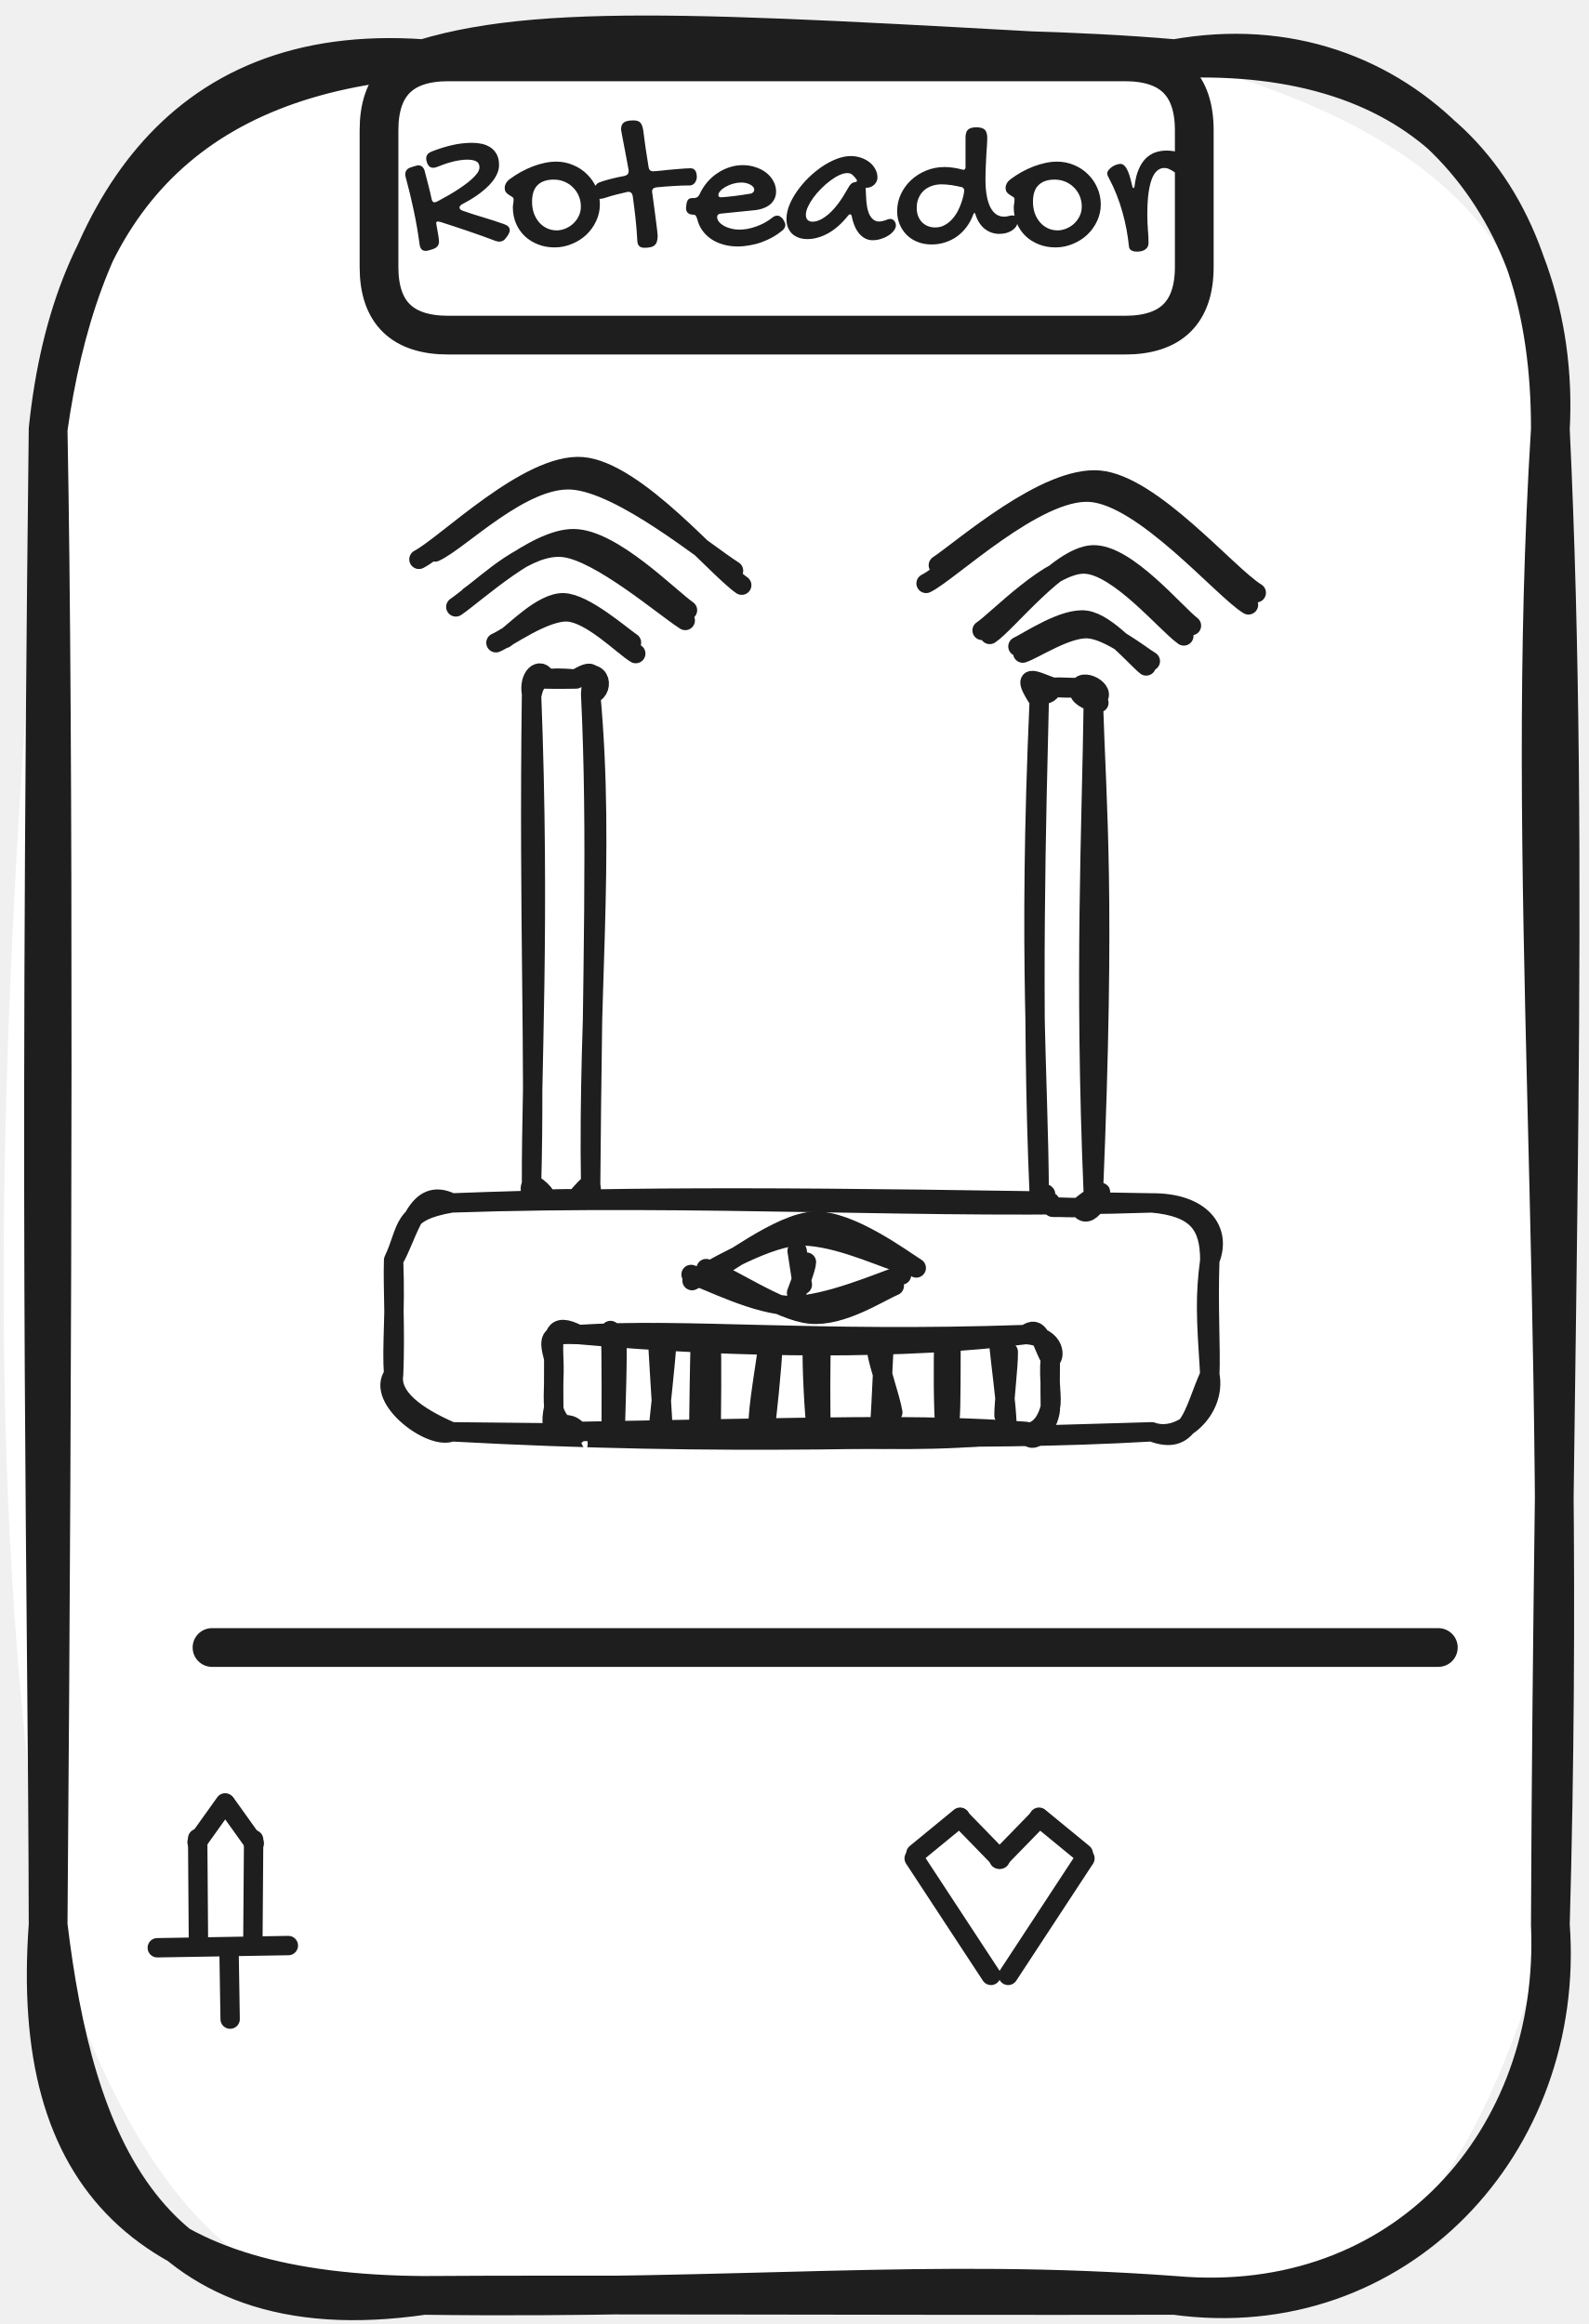
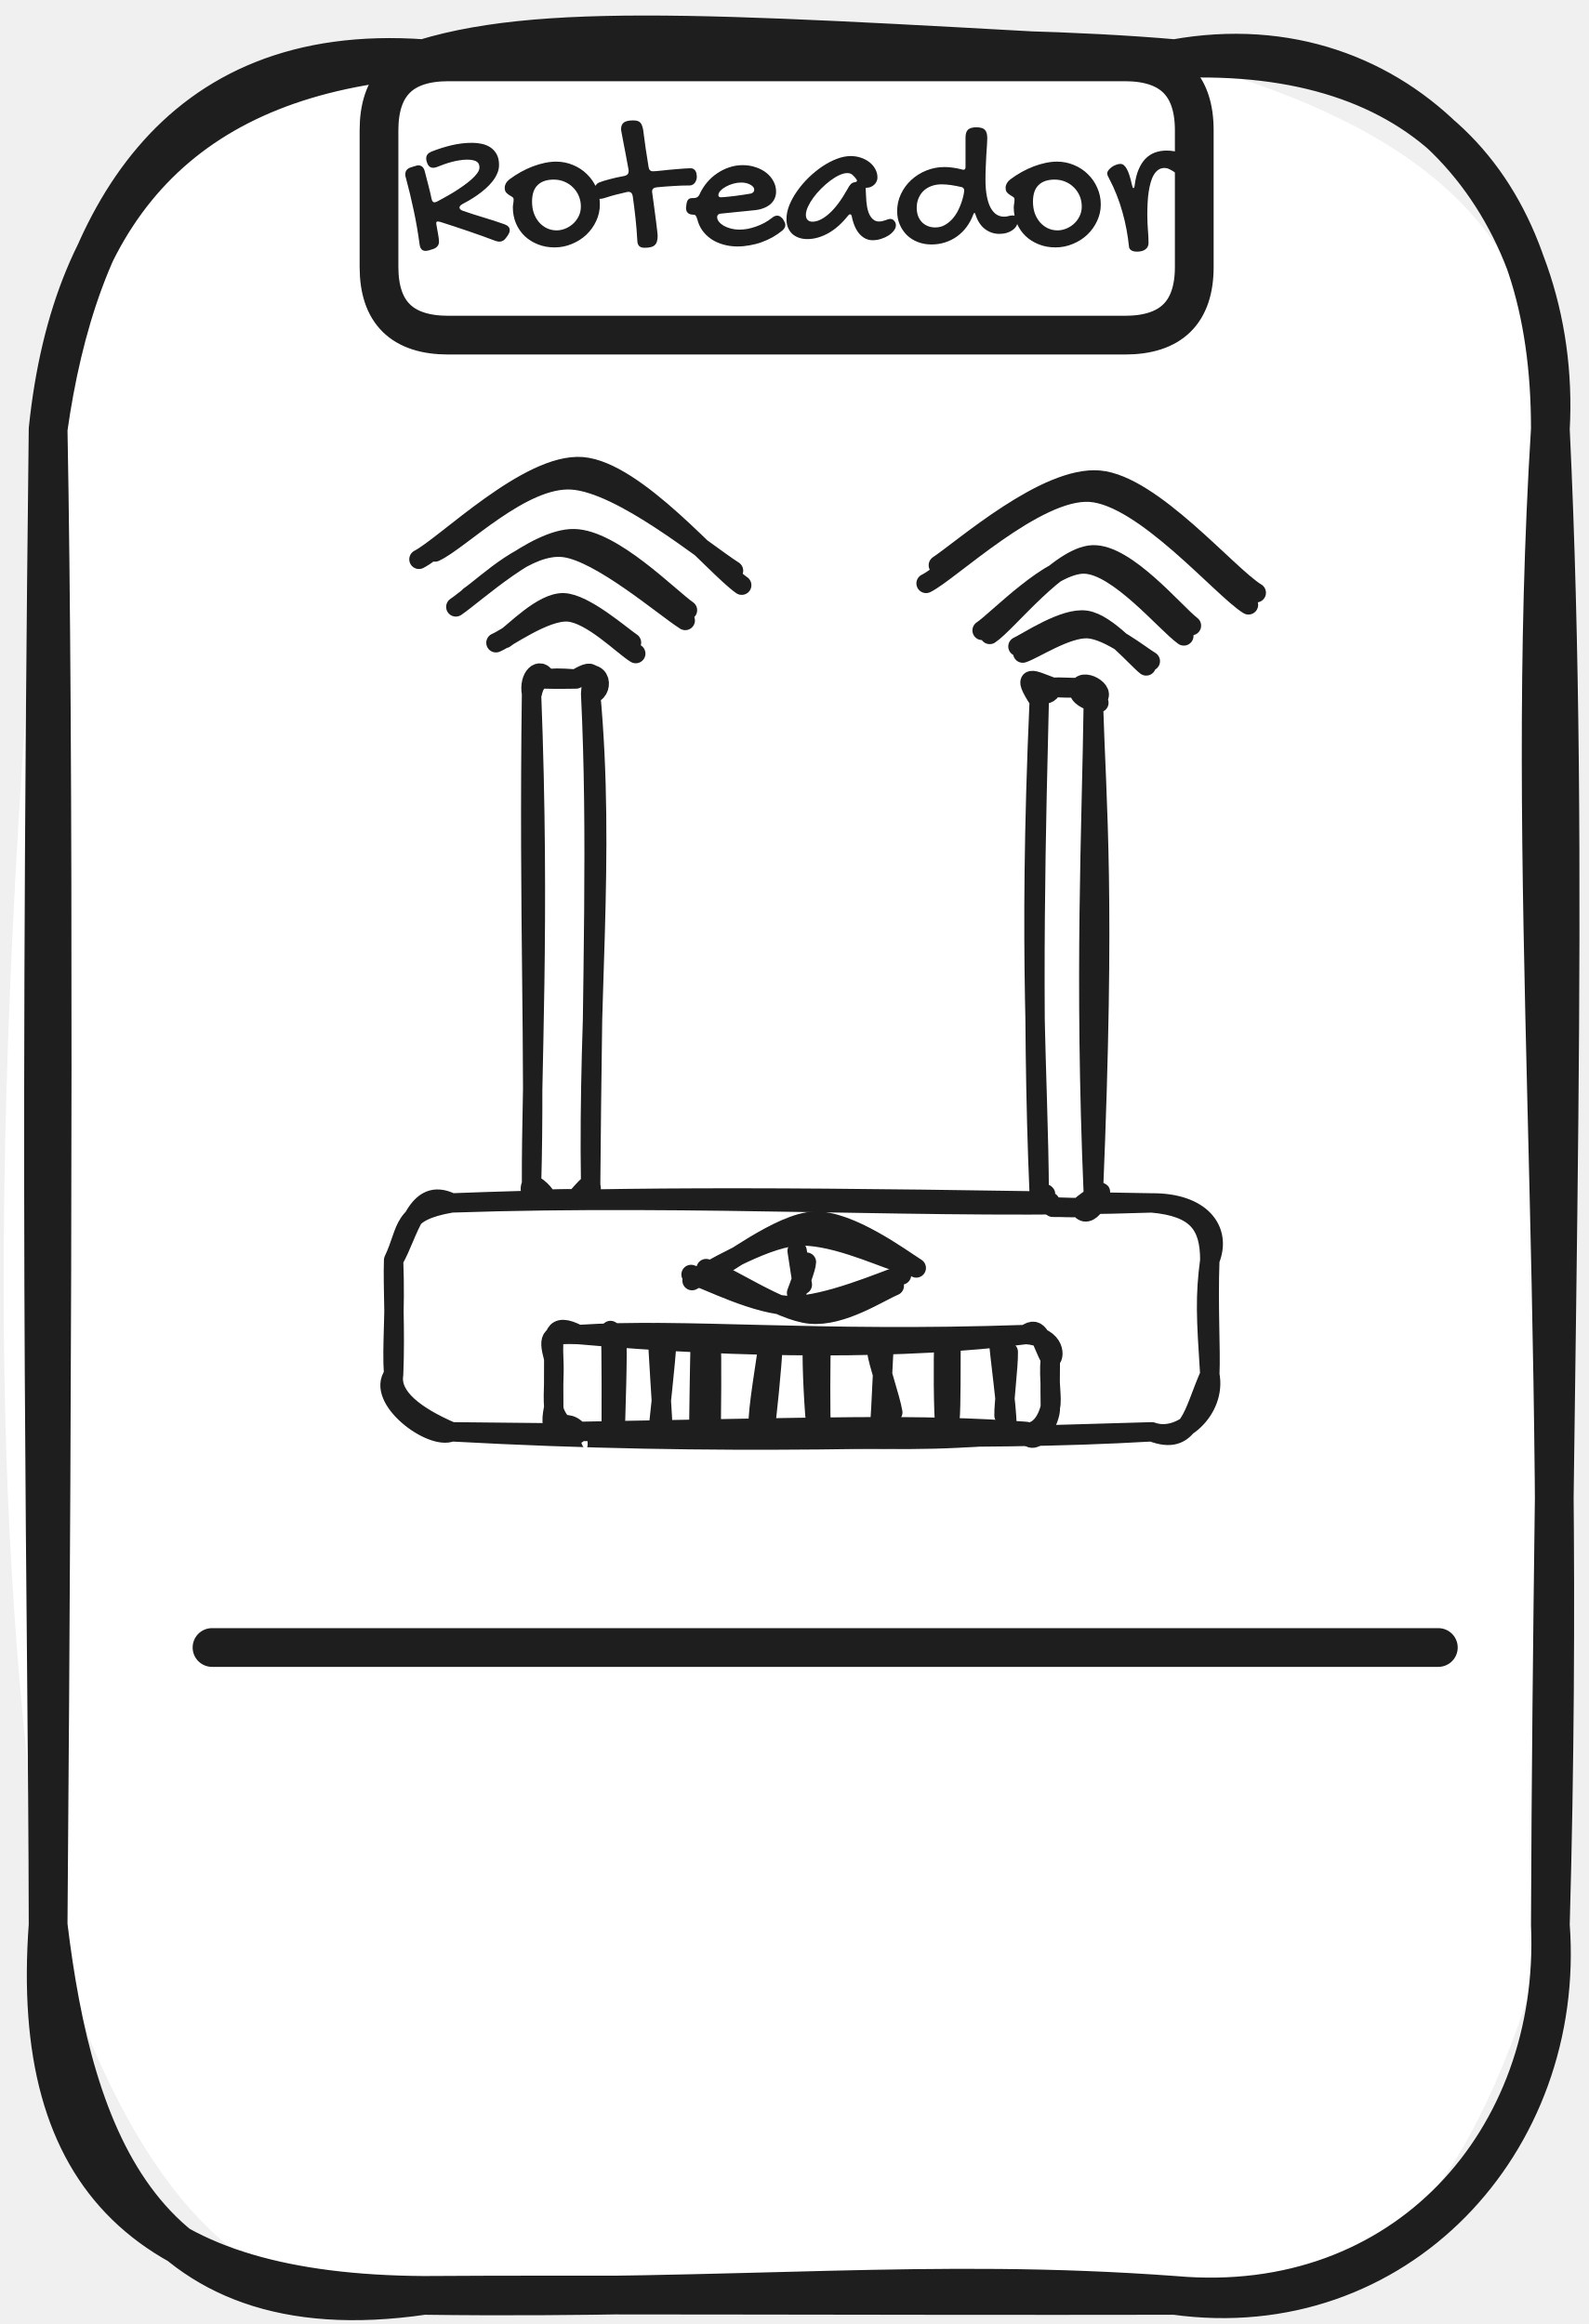
<svg xmlns="http://www.w3.org/2000/svg" width="82" height="120" viewBox="0 0 82 120" fill="none">
  <path d="M21.872 3.031C39.139 3.496 52.989 5.967 60.649 3.031C71.965 6.147 79.816 11.053 80.037 22.162C81.841 38.953 81.275 62.089 80.037 99.392C76.745 110.908 72.042 120.341 60.649 118.523C50.58 118.504 44.889 116.572 21.872 118.523C10.969 120.597 5.546 109.1 2.484 99.392C-0.146 81.579 -0.981 60.99 2.484 22.162C5.622 11.422 8.598 1.592 21.872 3.031Z" fill="white" />
  <path d="M21.872 3.031C28.524 1.014 38.477 1.819 60.649 3.031M21.872 3.031C36.183 2.473 50.811 2.179 60.649 3.031M21.872 3.031C9.97 3.922 3.712 10.314 2.484 22.162M21.872 3.031C8.886 2.094 3.981 11.517 2.484 22.162M60.649 3.031C73.539 2.473 80.056 9.632 80.037 22.162M60.649 3.031C72.33 0.929 80.68 10.712 80.037 22.162M80.037 22.162C78.597 45.222 80.978 65.829 80.037 99.392M80.037 22.162C81.112 44.739 80.152 68.595 80.037 99.392M80.037 99.392C80.517 110.463 72.522 119.574 60.649 118.523M80.037 99.392C80.882 110.653 72.061 120.104 60.649 118.523M60.649 118.523C47.941 117.585 38.659 118.74 21.872 118.523M60.649 118.523C44.792 118.551 29.848 118.466 21.872 118.523M21.872 118.523C7.696 118.428 1.514 112.679 2.484 99.392M21.872 118.523C7.36 120.644 3.808 110.35 2.484 99.392M2.484 99.392C2.733 68.443 2.791 38.47 2.484 22.162M2.484 99.392C2.455 82.043 1.966 66.312 2.484 22.162" stroke="#1E1E1E" stroke-width="2" stroke-linecap="round" />
  <path d="M10.945 85.069C21.493 85.069 63.706 85.069 74.254 85.069" stroke="#1E1E1E" stroke-width="2" stroke-linecap="round" />
-   <path d="M10.243 100.051C10.233 99.199 10.214 95.78 10.205 94.928" stroke="#1E1E1E" stroke-linecap="round" />
-   <path d="M10.174 95.12C10.414 94.779 11.383 93.434 11.623 93.093" stroke="#1E1E1E" stroke-linecap="round" />
-   <path d="M13.056 100.112C13.066 99.26 13.085 95.841 13.094 94.989" stroke="#1E1E1E" stroke-linecap="round" />
-   <path d="M13.125 95.181C12.885 94.84 11.916 93.495 11.676 93.154" stroke="#1E1E1E" stroke-linecap="round" />
-   <path d="M8.12 100.573C9.252 100.554 13.763 100.478 14.886 100.459" stroke="#1E1E1E" stroke-linecap="round" />
-   <path d="M11.823 100.658C11.833 101.255 11.871 103.66 11.881 104.257" stroke="#1E1E1E" stroke-linecap="round" />
-   <path d="M51.57 96C51.916 95.649 53.298 94.229 53.643 93.869" stroke="#1E1E1E" stroke-linecap="round" />
-   <path d="M53.639 93.831C54.023 94.143 55.54 95.394 55.923 95.706" stroke="#1E1E1E" stroke-linecap="round" />
-   <path d="M56.01 95.957C55.347 96.961 52.708 100.986 52.046 101.999" stroke="#1E1E1E" stroke-linecap="round" />
-   <path d="M51.635 96C51.289 95.649 49.907 94.229 49.562 93.869" stroke="#1E1E1E" stroke-linecap="round" />
-   <path d="M49.566 93.831C49.182 94.143 47.666 95.394 47.282 95.706" stroke="#1E1E1E" stroke-linecap="round" />
-   <path d="M47.195 95.957C47.858 96.961 50.497 100.986 51.16 101.999" stroke="#1E1E1E" stroke-linecap="round" />
  <path d="M23.146 3.194C36.987 3.194 50.837 3.194 58.074 3.194C60.454 3.194 61.654 4.369 61.654 6.727C61.654 8.583 61.654 10.449 61.654 13.782C61.654 16.131 60.454 17.305 58.074 17.305C46.863 17.305 35.662 17.305 23.146 17.305C20.756 17.305 19.566 16.131 19.566 13.782C19.566 12.295 19.566 10.808 19.566 6.727C19.566 4.369 20.756 3.194 23.146 3.194Z" fill="white" />
  <path d="M23.146 3.194C31.113 3.194 39.079 3.194 58.074 3.194M23.146 3.194C35.317 3.194 47.487 3.194 58.074 3.194M23.146 3.194C20.756 3.194 19.566 4.369 19.566 6.727M58.074 3.194C60.454 3.194 61.654 4.369 61.654 6.727M61.654 6.727C61.654 9.322 61.654 11.916 61.654 13.782M61.654 6.727C61.654 9.255 61.654 11.793 61.654 13.782M61.654 13.782C61.654 16.131 60.454 17.305 58.074 17.305M58.074 17.305C50.923 17.305 43.773 17.305 23.146 17.305M58.074 17.305C49.791 17.305 41.508 17.305 23.146 17.305M23.146 17.305C20.756 17.305 19.566 16.131 19.566 13.782M19.566 13.782C19.566 11.017 19.566 8.261 19.566 6.727M19.566 13.782C19.566 11.111 19.566 8.45 19.566 6.727" stroke="#1E1E1E" stroke-width="2" stroke-linecap="round" />
  <path d="M22.555 8.624C22.49 8.65 22.427 8.663 22.365 8.663C22.208 8.663 22.101 8.571 22.042 8.385C22.026 8.336 22.015 8.295 22.008 8.263C22.005 8.23 22.003 8.201 22.003 8.175C22.003 8.022 22.09 7.908 22.262 7.833C22.604 7.697 22.952 7.586 23.307 7.501C23.662 7.417 24.02 7.374 24.381 7.374C24.55 7.374 24.716 7.392 24.879 7.428C25.045 7.464 25.193 7.526 25.324 7.614C25.454 7.701 25.56 7.819 25.641 7.965C25.722 8.112 25.763 8.295 25.763 8.517C25.763 8.673 25.73 8.823 25.665 8.966C25.604 9.109 25.52 9.246 25.416 9.376C25.312 9.506 25.193 9.63 25.06 9.747C24.927 9.864 24.79 9.972 24.65 10.07C24.51 10.167 24.372 10.257 24.235 10.338C24.098 10.416 23.974 10.485 23.864 10.543C23.769 10.599 23.722 10.655 23.722 10.714C23.722 10.783 23.773 10.836 23.873 10.875C24.222 10.999 24.578 11.114 24.943 11.222C25.307 11.329 25.677 11.45 26.051 11.583C26.227 11.648 26.315 11.749 26.315 11.886C26.315 11.951 26.295 12.018 26.256 12.086C26.22 12.151 26.18 12.211 26.134 12.267C26.04 12.407 25.923 12.477 25.783 12.477C25.734 12.477 25.674 12.467 25.602 12.447C25.39 12.366 25.163 12.281 24.918 12.194C24.677 12.106 24.43 12.019 24.176 11.935C23.925 11.847 23.678 11.764 23.434 11.686C23.19 11.604 22.964 11.531 22.755 11.466C22.68 11.447 22.63 11.437 22.604 11.437C22.578 11.437 22.557 11.443 22.54 11.456C22.527 11.466 22.521 11.489 22.521 11.525C22.521 11.534 22.523 11.547 22.526 11.564C22.529 11.577 22.531 11.591 22.531 11.608C22.54 11.656 22.552 11.722 22.565 11.803C22.581 11.881 22.596 11.963 22.609 12.047C22.625 12.132 22.638 12.213 22.648 12.291C22.658 12.366 22.663 12.428 22.663 12.477C22.663 12.659 22.563 12.786 22.365 12.858L22.145 12.926C22.112 12.936 22.083 12.942 22.057 12.946C22.031 12.952 22.003 12.955 21.974 12.955C21.795 12.955 21.691 12.845 21.662 12.623C21.583 12.031 21.483 11.447 21.359 10.87C21.238 10.294 21.1 9.72 20.944 9.147C20.934 9.114 20.927 9.087 20.924 9.064C20.924 9.038 20.924 9.015 20.924 8.995C20.924 8.823 21.017 8.706 21.203 8.644C21.271 8.621 21.326 8.603 21.369 8.59C21.414 8.577 21.45 8.567 21.476 8.561C21.505 8.551 21.526 8.545 21.539 8.541C21.556 8.538 21.57 8.536 21.583 8.536C21.759 8.536 21.873 8.636 21.925 8.834C21.994 9.088 22.057 9.334 22.116 9.572C22.177 9.809 22.233 10.043 22.282 10.275C22.308 10.389 22.355 10.446 22.423 10.446C22.443 10.446 22.465 10.442 22.492 10.436C22.518 10.426 22.549 10.413 22.584 10.397C22.689 10.341 22.814 10.273 22.96 10.192C23.11 10.11 23.265 10.021 23.424 9.923C23.587 9.822 23.747 9.716 23.903 9.606C24.062 9.495 24.204 9.384 24.328 9.274C24.454 9.163 24.557 9.054 24.635 8.947C24.713 8.839 24.752 8.738 24.752 8.644C24.752 8.585 24.743 8.531 24.723 8.483C24.707 8.434 24.674 8.392 24.625 8.356C24.576 8.32 24.51 8.292 24.425 8.273C24.344 8.253 24.24 8.243 24.113 8.243C23.989 8.243 23.859 8.255 23.722 8.278C23.589 8.297 23.455 8.325 23.322 8.361C23.188 8.396 23.056 8.437 22.926 8.483C22.796 8.528 22.672 8.575 22.555 8.624ZM26.476 10.704C26.476 10.649 26.483 10.587 26.495 10.519C26.509 10.45 26.515 10.376 26.515 10.294C26.515 10.239 26.491 10.197 26.442 10.167C26.396 10.138 26.344 10.105 26.285 10.07C26.227 10.034 26.173 9.988 26.124 9.933C26.079 9.878 26.056 9.798 26.056 9.694C26.056 9.619 26.076 9.544 26.115 9.469C26.157 9.394 26.217 9.326 26.295 9.264C26.487 9.121 26.686 8.992 26.891 8.878C27.099 8.764 27.306 8.668 27.511 8.59C27.719 8.512 27.924 8.452 28.126 8.409C28.328 8.367 28.522 8.346 28.707 8.346C29.02 8.346 29.313 8.405 29.586 8.522C29.863 8.636 30.102 8.794 30.304 8.995C30.509 9.194 30.67 9.428 30.788 9.698C30.908 9.965 30.968 10.252 30.968 10.558C30.968 10.857 30.905 11.142 30.778 11.412C30.654 11.679 30.486 11.914 30.275 12.116C30.063 12.317 29.814 12.477 29.528 12.594C29.244 12.714 28.945 12.775 28.629 12.775C28.32 12.775 28.034 12.723 27.77 12.618C27.506 12.514 27.278 12.371 27.086 12.189C26.894 12.003 26.744 11.785 26.637 11.534C26.53 11.28 26.476 11.004 26.476 10.704ZM28.737 11.896C28.873 11.896 29.015 11.868 29.162 11.813C29.308 11.757 29.441 11.678 29.562 11.573C29.686 11.466 29.787 11.336 29.865 11.183C29.946 11.03 29.987 10.857 29.987 10.665C29.987 10.47 29.951 10.288 29.879 10.118C29.808 9.949 29.708 9.803 29.581 9.679C29.458 9.552 29.31 9.453 29.137 9.381C28.968 9.309 28.784 9.274 28.585 9.274C28.224 9.274 27.947 9.368 27.755 9.557C27.563 9.742 27.467 10.029 27.467 10.416C27.467 10.628 27.498 10.825 27.56 11.007C27.625 11.186 27.715 11.342 27.828 11.476C27.942 11.606 28.076 11.709 28.229 11.783C28.385 11.858 28.554 11.896 28.737 11.896ZM32.062 6.686C32.062 6.513 32.111 6.393 32.208 6.324C32.306 6.253 32.467 6.217 32.692 6.217C32.773 6.217 32.842 6.225 32.897 6.241C32.955 6.254 33.004 6.281 33.043 6.32C33.086 6.359 33.118 6.411 33.141 6.476C33.167 6.538 33.188 6.617 33.205 6.715C33.243 7.018 33.286 7.33 33.331 7.653C33.38 7.975 33.431 8.299 33.483 8.624C33.502 8.771 33.579 8.844 33.712 8.844C33.748 8.844 33.807 8.841 33.888 8.834C33.973 8.824 34.072 8.815 34.186 8.805C34.3 8.792 34.422 8.779 34.552 8.766C34.686 8.753 34.817 8.741 34.948 8.732C35.081 8.719 35.206 8.709 35.324 8.702C35.444 8.693 35.55 8.688 35.641 8.688C35.713 8.688 35.77 8.702 35.812 8.732C35.854 8.758 35.887 8.794 35.91 8.839C35.936 8.881 35.952 8.93 35.958 8.986C35.968 9.038 35.973 9.091 35.973 9.147C35.973 9.196 35.963 9.246 35.944 9.298C35.927 9.35 35.903 9.397 35.87 9.44C35.841 9.479 35.804 9.511 35.758 9.537C35.713 9.563 35.66 9.576 35.602 9.576C35.319 9.576 35.032 9.586 34.743 9.606C34.456 9.622 34.17 9.645 33.883 9.674C33.737 9.694 33.663 9.767 33.663 9.894C33.663 9.904 33.665 9.917 33.668 9.933C33.672 9.946 33.673 9.957 33.673 9.967C33.712 10.25 33.748 10.515 33.781 10.763C33.816 11.01 33.846 11.232 33.868 11.427C33.895 11.619 33.914 11.78 33.927 11.91C33.943 12.037 33.952 12.122 33.952 12.164C33.952 12.281 33.94 12.379 33.917 12.457C33.895 12.539 33.857 12.604 33.805 12.653C33.753 12.705 33.683 12.741 33.595 12.76C33.511 12.783 33.403 12.794 33.273 12.794C33.149 12.794 33.058 12.765 32.999 12.706C32.941 12.648 32.908 12.558 32.902 12.438C32.882 12.054 32.851 11.668 32.809 11.28C32.767 10.89 32.718 10.501 32.663 10.114C32.633 9.974 32.56 9.904 32.443 9.904C32.433 9.904 32.422 9.905 32.409 9.908C32.395 9.912 32.384 9.913 32.374 9.913C32.173 9.959 31.982 10.005 31.803 10.05C31.624 10.096 31.456 10.144 31.3 10.197C31.212 10.226 31.134 10.247 31.066 10.26C30.997 10.27 30.936 10.275 30.88 10.275C30.805 10.275 30.75 10.242 30.714 10.177C30.678 10.109 30.66 10.024 30.66 9.923C30.66 9.887 30.664 9.847 30.67 9.801C30.677 9.752 30.69 9.705 30.709 9.659C30.726 9.611 30.752 9.567 30.788 9.528C30.82 9.485 30.866 9.451 30.924 9.425C31.061 9.37 31.243 9.313 31.471 9.254C31.699 9.192 31.956 9.135 32.243 9.083C32.308 9.067 32.358 9.041 32.394 9.005C32.433 8.966 32.453 8.909 32.453 8.834C32.453 8.818 32.453 8.802 32.453 8.785C32.453 8.766 32.449 8.746 32.443 8.727C32.391 8.427 32.34 8.156 32.291 7.911C32.246 7.664 32.205 7.452 32.169 7.277C32.137 7.101 32.111 6.962 32.091 6.862C32.072 6.761 32.062 6.702 32.062 6.686ZM39.845 11.256C39.94 11.175 40.032 11.134 40.123 11.134C40.175 11.134 40.223 11.147 40.265 11.173C40.307 11.199 40.355 11.24 40.407 11.295C40.455 11.37 40.49 11.432 40.509 11.481C40.532 11.526 40.543 11.572 40.543 11.617C40.543 11.715 40.495 11.808 40.397 11.896C40.241 12.026 40.071 12.143 39.889 12.247C39.707 12.348 39.516 12.434 39.318 12.506C39.119 12.578 38.914 12.631 38.703 12.667C38.491 12.706 38.281 12.726 38.073 12.726C37.809 12.726 37.562 12.692 37.33 12.623C37.099 12.558 36.893 12.464 36.71 12.34C36.531 12.216 36.38 12.068 36.256 11.896C36.133 11.72 36.045 11.523 35.993 11.305C35.963 11.214 35.936 11.155 35.91 11.129C35.887 11.1 35.848 11.085 35.792 11.085C35.672 11.085 35.579 11.056 35.514 10.997C35.449 10.939 35.416 10.854 35.416 10.743C35.416 10.698 35.42 10.668 35.426 10.655L35.436 10.558C35.452 10.441 35.483 10.356 35.529 10.304C35.578 10.252 35.652 10.226 35.753 10.226H35.827C35.963 10.226 36.059 10.162 36.115 10.035C36.215 9.811 36.344 9.606 36.5 9.42C36.657 9.235 36.832 9.077 37.028 8.947C37.223 8.813 37.431 8.711 37.653 8.639C37.877 8.564 38.105 8.527 38.336 8.527C38.577 8.527 38.802 8.562 39.01 8.634C39.222 8.702 39.406 8.798 39.562 8.922C39.718 9.046 39.84 9.191 39.928 9.357C40.019 9.523 40.065 9.702 40.065 9.894C40.065 10.027 40.039 10.149 39.987 10.26C39.935 10.371 39.86 10.468 39.762 10.553C39.664 10.634 39.546 10.701 39.406 10.753C39.269 10.805 39.113 10.839 38.937 10.856L37.243 11.027C37.177 11.027 37.124 11.043 37.081 11.075C37.042 11.108 37.023 11.152 37.023 11.207C37.023 11.292 37.054 11.373 37.116 11.451C37.181 11.53 37.265 11.6 37.37 11.661C37.477 11.72 37.599 11.767 37.736 11.803C37.876 11.839 38.019 11.857 38.165 11.857C38.305 11.857 38.449 11.844 38.595 11.818C38.745 11.788 38.891 11.748 39.035 11.696C39.181 11.643 39.323 11.582 39.459 11.51C39.596 11.435 39.725 11.351 39.845 11.256ZM38.756 9.996C38.805 9.987 38.847 9.964 38.883 9.928C38.919 9.889 38.937 9.842 38.937 9.786C38.937 9.738 38.919 9.692 38.883 9.65C38.847 9.607 38.798 9.57 38.737 9.537C38.675 9.502 38.603 9.474 38.522 9.454C38.441 9.435 38.354 9.425 38.263 9.425C38.13 9.425 37.993 9.445 37.853 9.484C37.713 9.523 37.586 9.575 37.472 9.64C37.358 9.702 37.265 9.772 37.194 9.85C37.122 9.925 37.086 10 37.086 10.075C37.086 10.149 37.132 10.187 37.223 10.187C37.278 10.187 37.368 10.18 37.492 10.167C37.615 10.154 37.752 10.14 37.902 10.123C38.051 10.104 38.203 10.083 38.356 10.06C38.509 10.037 38.642 10.016 38.756 9.996ZM43.922 8.058C44.101 8.058 44.274 8.086 44.44 8.141C44.606 8.196 44.752 8.273 44.879 8.37C45.006 8.468 45.107 8.585 45.182 8.722C45.26 8.859 45.299 9.01 45.299 9.176C45.299 9.244 45.283 9.311 45.25 9.376C45.221 9.438 45.18 9.493 45.128 9.542C45.076 9.588 45.016 9.625 44.948 9.655C44.883 9.681 44.814 9.694 44.743 9.694C44.736 9.694 44.73 9.695 44.723 9.698C44.72 9.698 44.715 9.698 44.708 9.698C44.702 9.702 44.695 9.703 44.689 9.703L44.708 10.094C44.721 10.559 44.786 10.9 44.904 11.114C45.024 11.329 45.18 11.437 45.372 11.437C45.441 11.437 45.501 11.43 45.553 11.417C45.608 11.404 45.659 11.39 45.705 11.373C45.753 11.354 45.799 11.338 45.841 11.325C45.883 11.311 45.926 11.305 45.968 11.305C46.043 11.305 46.108 11.338 46.163 11.403C46.222 11.468 46.251 11.546 46.251 11.637C46.251 11.728 46.215 11.819 46.144 11.91C46.076 12.002 45.984 12.085 45.87 12.159C45.757 12.231 45.628 12.29 45.485 12.335C45.342 12.381 45.197 12.404 45.05 12.404C44.796 12.404 44.573 12.299 44.381 12.091C44.189 11.88 44.052 11.57 43.971 11.163C43.952 11.098 43.925 11.066 43.893 11.066C43.854 11.066 43.82 11.085 43.79 11.124C43.468 11.531 43.125 11.837 42.76 12.042C42.395 12.244 42.036 12.345 41.681 12.345C41.515 12.345 41.365 12.321 41.232 12.272C41.098 12.223 40.984 12.155 40.89 12.067C40.799 11.976 40.727 11.867 40.675 11.739C40.626 11.609 40.602 11.464 40.602 11.305C40.602 11.08 40.651 10.844 40.748 10.597C40.849 10.35 40.984 10.105 41.154 9.864C41.323 9.624 41.518 9.394 41.74 9.176C41.964 8.958 42.199 8.766 42.443 8.6C42.69 8.434 42.941 8.302 43.195 8.204C43.449 8.107 43.691 8.058 43.922 8.058ZM43.761 9.747C43.82 9.637 43.873 9.557 43.922 9.508C43.971 9.456 44.041 9.422 44.132 9.406C44.204 9.396 44.24 9.373 44.24 9.337C44.24 9.311 44.23 9.283 44.21 9.254C44.148 9.17 44.083 9.096 44.015 9.034C43.947 8.969 43.855 8.937 43.742 8.937C43.618 8.937 43.48 8.973 43.327 9.044C43.173 9.116 43.017 9.212 42.858 9.332C42.702 9.449 42.547 9.585 42.394 9.738C42.244 9.887 42.111 10.042 41.993 10.201C41.876 10.361 41.782 10.519 41.71 10.675C41.639 10.831 41.603 10.971 41.603 11.095C41.603 11.206 41.632 11.292 41.691 11.354C41.753 11.416 41.836 11.447 41.94 11.447C42.207 11.447 42.498 11.305 42.814 11.022C43.13 10.739 43.445 10.314 43.761 9.747ZM49.679 8.756C49.692 8.763 49.712 8.766 49.738 8.766C49.809 8.766 49.845 8.719 49.845 8.624V7.106C49.845 6.914 49.887 6.777 49.972 6.696C50.06 6.614 50.205 6.573 50.407 6.573C50.612 6.573 50.757 6.616 50.841 6.7C50.926 6.785 50.968 6.93 50.968 7.135C50.968 7.213 50.963 7.329 50.953 7.482C50.944 7.631 50.932 7.802 50.919 7.994C50.91 8.186 50.9 8.393 50.89 8.614C50.88 8.833 50.875 9.049 50.875 9.264C50.875 9.596 50.898 9.882 50.944 10.123C50.989 10.364 51.054 10.564 51.139 10.724C51.224 10.88 51.325 10.997 51.442 11.075C51.559 11.15 51.691 11.188 51.837 11.188C51.919 11.188 51.992 11.178 52.057 11.158C52.125 11.136 52.205 11.124 52.296 11.124C52.361 11.124 52.415 11.158 52.457 11.227C52.503 11.292 52.526 11.372 52.526 11.466C52.526 11.551 52.5 11.63 52.448 11.705C52.399 11.78 52.33 11.845 52.243 11.901C52.158 11.956 52.059 12 51.945 12.033C51.831 12.062 51.712 12.076 51.588 12.076C51.321 12.076 51.077 11.995 50.856 11.832C50.635 11.666 50.468 11.414 50.358 11.075C50.348 11.023 50.332 10.997 50.309 10.997C50.283 10.997 50.262 11.023 50.245 11.075C50.158 11.313 50.042 11.528 49.899 11.72C49.759 11.909 49.594 12.072 49.406 12.208C49.22 12.342 49.015 12.444 48.79 12.516C48.569 12.588 48.335 12.623 48.087 12.623C47.827 12.623 47.588 12.579 47.37 12.492C47.155 12.407 46.969 12.288 46.813 12.135C46.657 11.979 46.535 11.796 46.447 11.588C46.359 11.377 46.315 11.149 46.315 10.905C46.315 10.592 46.38 10.297 46.51 10.021C46.64 9.744 46.816 9.503 47.038 9.298C47.262 9.09 47.523 8.925 47.819 8.805C48.115 8.684 48.431 8.624 48.766 8.624C48.903 8.624 49.048 8.636 49.201 8.658C49.354 8.678 49.513 8.711 49.679 8.756ZM48.278 11.744C48.463 11.744 48.628 11.704 48.771 11.622C48.917 11.541 49.046 11.438 49.157 11.315C49.27 11.188 49.367 11.049 49.445 10.9C49.523 10.747 49.586 10.599 49.635 10.455C49.684 10.312 49.72 10.184 49.743 10.07C49.765 9.956 49.777 9.874 49.777 9.825C49.777 9.79 49.767 9.759 49.747 9.733C49.728 9.703 49.699 9.681 49.66 9.664C49.572 9.642 49.48 9.622 49.386 9.606C49.292 9.586 49.199 9.57 49.108 9.557C49.017 9.544 48.929 9.534 48.844 9.528C48.763 9.521 48.688 9.518 48.62 9.518C48.424 9.518 48.247 9.547 48.087 9.606C47.928 9.664 47.791 9.747 47.677 9.855C47.566 9.962 47.48 10.091 47.418 10.241C47.356 10.387 47.326 10.548 47.326 10.724C47.326 10.88 47.348 11.022 47.394 11.149C47.443 11.272 47.508 11.378 47.589 11.466C47.674 11.554 47.775 11.622 47.892 11.671C48.009 11.72 48.138 11.744 48.278 11.744ZM52.335 10.704C52.335 10.649 52.342 10.587 52.355 10.519C52.368 10.45 52.374 10.376 52.374 10.294C52.374 10.239 52.35 10.197 52.301 10.167C52.256 10.138 52.203 10.105 52.145 10.07C52.086 10.034 52.033 9.988 51.984 9.933C51.938 9.878 51.915 9.798 51.915 9.694C51.915 9.619 51.935 9.544 51.974 9.469C52.016 9.394 52.077 9.326 52.155 9.264C52.347 9.121 52.545 8.992 52.75 8.878C52.959 8.764 53.165 8.668 53.37 8.59C53.579 8.512 53.784 8.452 53.986 8.409C54.188 8.367 54.381 8.346 54.567 8.346C54.879 8.346 55.172 8.405 55.446 8.522C55.722 8.636 55.962 8.794 56.163 8.995C56.368 9.194 56.53 9.428 56.647 9.698C56.767 9.965 56.828 10.252 56.828 10.558C56.828 10.857 56.764 11.142 56.637 11.412C56.513 11.679 56.346 11.914 56.134 12.116C55.923 12.317 55.673 12.477 55.387 12.594C55.104 12.714 54.804 12.775 54.489 12.775C54.179 12.775 53.893 12.723 53.629 12.618C53.366 12.514 53.138 12.371 52.946 12.189C52.754 12.003 52.604 11.785 52.496 11.534C52.389 11.28 52.335 11.004 52.335 10.704ZM54.596 11.896C54.733 11.896 54.874 11.868 55.021 11.813C55.167 11.757 55.301 11.678 55.421 11.573C55.545 11.466 55.646 11.336 55.724 11.183C55.805 11.03 55.846 10.857 55.846 10.665C55.846 10.47 55.81 10.288 55.739 10.118C55.667 9.949 55.568 9.803 55.441 9.679C55.317 9.552 55.169 9.453 54.996 9.381C54.827 9.309 54.643 9.274 54.445 9.274C54.083 9.274 53.807 9.368 53.615 9.557C53.423 9.742 53.327 10.029 53.327 10.416C53.327 10.628 53.358 10.825 53.419 11.007C53.484 11.186 53.574 11.342 53.688 11.476C53.802 11.606 53.935 11.709 54.088 11.783C54.245 11.858 54.414 11.896 54.596 11.896ZM60.114 8.673C59.993 8.673 59.887 8.706 59.796 8.771C59.705 8.833 59.627 8.92 59.562 9.034C59.497 9.145 59.443 9.277 59.401 9.43C59.358 9.58 59.324 9.744 59.298 9.923C59.272 10.102 59.254 10.289 59.245 10.485C59.235 10.68 59.23 10.877 59.23 11.075C59.23 11.336 59.24 11.593 59.259 11.847C59.282 12.098 59.293 12.33 59.293 12.545C59.293 12.685 59.241 12.794 59.137 12.872C59.033 12.954 58.885 12.994 58.693 12.994C58.657 12.994 58.616 12.991 58.571 12.985C58.525 12.978 58.481 12.965 58.439 12.946C58.4 12.926 58.364 12.898 58.331 12.863C58.302 12.83 58.286 12.784 58.283 12.726C58.253 12.439 58.211 12.146 58.156 11.847C58.1 11.547 58.03 11.25 57.946 10.953C57.864 10.654 57.765 10.358 57.648 10.065C57.534 9.772 57.402 9.485 57.252 9.205C57.226 9.156 57.203 9.111 57.184 9.069C57.168 9.026 57.16 8.986 57.16 8.947C57.16 8.898 57.181 8.846 57.223 8.79C57.269 8.732 57.324 8.678 57.389 8.629C57.457 8.58 57.531 8.541 57.609 8.512C57.69 8.479 57.768 8.463 57.843 8.463C57.967 8.463 58.076 8.549 58.17 8.722C58.265 8.891 58.353 9.163 58.434 9.537C58.45 9.602 58.463 9.648 58.473 9.674C58.483 9.7 58.496 9.713 58.512 9.713C58.548 9.713 58.571 9.658 58.58 9.547C58.62 9.238 58.686 8.973 58.781 8.751C58.875 8.527 58.992 8.343 59.132 8.199C59.275 8.053 59.438 7.946 59.62 7.877C59.806 7.809 60.01 7.775 60.231 7.775C60.358 7.775 60.486 7.786 60.617 7.809C60.747 7.832 60.864 7.866 60.968 7.911C61.072 7.957 61.157 8.012 61.222 8.077C61.287 8.143 61.32 8.216 61.32 8.297C61.32 8.356 61.307 8.426 61.281 8.507C61.258 8.585 61.227 8.662 61.188 8.737C61.149 8.808 61.103 8.87 61.051 8.922C61.002 8.971 60.952 8.995 60.9 8.995C60.841 8.995 60.784 8.979 60.729 8.947C60.673 8.911 60.613 8.873 60.548 8.834C60.486 8.795 60.42 8.759 60.348 8.727C60.28 8.691 60.202 8.673 60.114 8.673Z" fill="#1E1E1E" />
  <path d="M23.314 62.113C34.314 63.249 45.265 63.96 59.461 62.113C62.753 63.6 63.886 62.302 62.456 65.068C62.427 67.047 62.648 67.492 62.456 70.977C63.819 72.748 63.876 74.547 59.461 73.932C45.38 71.858 35.552 73.638 23.314 73.932C22.508 75.172 22.585 73.449 20.32 70.977C20.761 68.998 20.454 67.738 20.32 65.068C18.909 61.649 23.074 61.904 23.314 62.113Z" fill="white" />
  <path d="M23.314 62.113C36.138 61.677 48.423 62.492 59.461 62.113M23.314 62.113C32.74 61.753 41.695 61.791 59.461 62.113M23.314 62.113C20.665 62.567 21.088 63.458 20.32 65.068M23.314 62.113C21.481 61.204 21.126 63.675 20.32 65.068M59.461 62.113C61.793 62.321 62.456 63.249 62.456 65.068M59.461 62.113C62.014 62.094 63.089 63.524 62.456 65.068M62.456 65.068C62.206 66.952 62.264 68.003 62.456 70.977M62.456 65.068C62.369 67.52 62.513 69.67 62.456 70.977M62.456 70.977C61.582 72.938 61.457 74.699 59.461 73.932M62.456 70.977C62.811 72.786 60.939 74.472 59.461 73.932M59.461 73.932C47.742 74.263 37.337 74.699 23.314 73.932M59.461 73.932C50.084 74.481 39.881 74.064 23.314 73.932M23.314 73.932C22.278 74.396 19.379 72.218 20.32 70.977M23.314 73.932C21.433 73.117 20.137 72.132 20.32 70.977M20.32 70.977C20.416 68.742 20.272 66.412 20.32 65.068M20.32 70.977C20.214 69.424 20.425 67.842 20.32 65.068" stroke="#1E1E1E" stroke-linecap="round" />
  <path d="M35.727 66.125C36.475 65.708 39.297 64.003 41.053 63.833C42.81 63.672 45.334 64.846 46.265 65.13M36.485 65.803C37.368 65.462 40.257 63.113 42.061 63.056C43.866 63 46.525 64.979 47.302 65.471" stroke="#1E1E1E" stroke-linecap="round" />
  <path d="M35.676 65.807C36.55 66.082 39.074 67.407 40.878 67.417C42.692 67.417 45.6 66.148 46.541 65.835M36.453 65.504C37.519 65.797 40.226 67.711 41.838 67.853C43.46 68.004 45.37 66.726 46.167 66.394" stroke="#1E1E1E" stroke-linecap="round" />
  <path d="M41.152 64.593C41.191 64.801 41.373 66.079 41.421 66.335M41.632 65.17C41.632 65.426 41.2 66.553 41.123 66.761" stroke="#1E1E1E" stroke-linecap="round" />
  <path d="M29.854 68.909C35.401 70.68 41.928 68.663 52.956 68.909C55.519 70.718 55.663 68.947 54.223 70.159C54.425 70.889 54.041 71.021 54.223 72.66C54.694 71.315 56.076 73.029 52.956 73.91C45.028 75.539 44.193 72.215 29.854 73.91C30.343 76.334 31.053 73.19 28.587 72.66C28.395 71.684 28.299 70.908 28.587 70.159C27.176 69.98 27.464 71.05 29.854 68.909Z" fill="white" />
  <path d="M29.854 68.909C38.358 69.667 46.9 69.695 52.956 68.909M29.854 68.909C35.353 68.549 42.053 69.288 52.956 68.909M29.854 68.909C28.414 68.862 28.26 68.938 28.587 70.159M29.854 68.909C28.51 68.209 28.548 69.023 28.587 70.159M52.956 68.909C54.626 69.013 54.425 70.216 54.223 70.159M52.956 68.909C53.676 68.351 53.743 69.307 54.223 70.159M54.223 70.159C54.118 71.192 54.348 72.233 54.223 72.66M54.223 70.159C54.223 70.784 54.204 71.4 54.223 72.66M54.223 72.66C53.916 73.872 53.206 74.023 52.956 73.91M54.223 72.66C54.29 73.256 53.35 74.999 52.956 73.91M52.956 73.91C47.073 74.847 39.452 73.9 29.854 73.91M52.956 73.91C47.543 73.502 42.427 73.692 29.854 73.91M29.854 73.91C29.805 74.497 28.596 73.304 28.587 72.66M29.854 73.91C29.076 72.944 28.231 74.487 28.587 72.66M28.587 72.66C28.587 72.044 28.577 71.4 28.587 70.159M28.587 72.66C28.529 71.855 28.635 71.125 28.587 70.159" stroke="#1E1E1E" stroke-linecap="round" />
  <path d="M31.833 69.052C31.9 69.847 31.785 72.916 31.766 73.749M31.517 68.701C31.574 69.582 31.555 73.38 31.555 74.194" stroke="#1E1E1E" stroke-linecap="round" />
  <path d="M33.944 68.827C33.953 69.566 34.184 72.88 34.222 73.676M34.414 69.395C34.385 70.172 34.03 73.335 33.953 74.083" stroke="#1E1E1E" stroke-linecap="round" />
  <path d="M36.152 69.315C36.123 70.082 36.084 72.885 36.075 73.662M36.699 69.135C36.776 69.968 36.708 73.359 36.718 74.088" stroke="#1E1E1E" stroke-linecap="round" />
  <path d="M39.893 69.571C39.874 70.404 39.567 73.388 39.461 74.098M39.653 69.391C39.576 70.158 39.096 72.81 39.145 73.615" stroke="#1E1E1E" stroke-linecap="round" />
  <path d="M42.402 69.254C42.354 70.087 42.354 73.108 42.392 73.857M41.97 69.008C41.864 69.765 42.008 72.474 42.095 73.336" stroke="#1E1E1E" stroke-linecap="round" />
  <path d="M45.658 69.256C45.6 69.881 45.485 72.779 45.428 73.489M45.274 69.824C45.322 70.326 45.984 72.249 46.09 72.93" stroke="#1E1E1E" stroke-linecap="round" />
  <path d="M49.096 69.548C49.087 70.23 49.106 72.712 49.039 73.308M48.732 69.274C48.684 70.041 48.693 73.034 48.789 73.715" stroke="#1E1E1E" stroke-linecap="round" />
  <path d="M51.553 69.188C51.592 69.927 51.995 72.796 51.976 73.526M52.052 69.804C52.072 70.495 51.812 72.55 51.832 73.09" stroke="#1E1E1E" stroke-linecap="round" />
  <path d="M28.207 35.061C28.438 35.241 28.956 34.976 29.734 35.061C31.116 34.73 29.503 37.656 30.492 35.819C29.59 42.486 29.935 54.731 30.492 61.162C32.047 61.351 29.772 59.533 29.734 61.91C29.023 61.721 28.399 62.014 28.207 61.91C26.278 60.849 27.728 59.684 27.44 61.162C28.083 55.461 29.282 45.858 27.44 35.819C28.87 37.505 26.739 33.991 28.207 35.061Z" fill="white" />
  <path d="M28.207 35.061C28.495 35.005 28.851 34.995 29.734 35.061M28.207 35.061C28.783 35.08 29.35 35.061 29.734 35.061M28.207 35.061C27.9 34.361 27.276 34.948 27.44 35.819M28.207 35.061C27.44 34.986 27.497 36.094 27.44 35.819M29.734 35.061C30.905 34.342 30.521 35.071 30.492 35.819M29.734 35.061C31.212 34.247 31.154 35.838 30.492 35.819M30.492 35.819C31.269 44.295 30.338 51.881 30.492 61.162M30.492 35.819C30.847 43.187 30.578 49.958 30.492 61.162M30.492 61.162C30.722 62.298 29.465 61.73 29.734 61.91M30.492 61.162C30.607 60.868 29.474 62.166 29.734 61.91M29.734 61.91C29.186 61.948 28.582 61.919 28.207 61.91M29.734 61.91C29.148 61.872 28.544 61.929 28.207 61.91M28.207 61.91C28.553 62.005 27.065 61.872 27.44 61.162M28.207 61.91C28.303 61.91 27.891 61.285 27.44 61.162M27.44 61.162C27.421 55.328 27.9 47.685 27.44 35.819M27.44 61.162C27.632 54.514 27.286 47.581 27.44 35.819" stroke="#1E1E1E" stroke-linecap="round" />
  <path d="M54.35 35.492C54.734 35.359 54.84 35.34 55.742 35.492C54.149 36.496 58.814 37.746 56.443 36.183C57.096 45.843 56.289 56.033 56.443 61.659C58.41 61.223 55.637 60.825 55.742 62.34C55.406 62.464 54.946 62.246 54.35 62.34C55.368 61.337 53.189 61.507 53.65 61.659C53.765 55.096 52.335 48.949 53.65 36.183C54.293 36.6 56.203 34.185 54.35 35.492Z" fill="white" />
  <path d="M54.35 35.492C54.859 35.52 55.329 35.549 55.742 35.492M54.35 35.492C54.763 35.454 55.214 35.52 55.742 35.492M54.35 35.492C53.995 36.297 53.333 35.331 53.65 36.183M54.35 35.492C53.304 35.113 52.69 34.706 53.65 36.183M55.742 35.492C55.944 34.971 57.364 35.824 56.443 36.183M55.742 35.492C55.397 36.202 57.47 36.458 56.443 36.183M56.443 36.183C56.615 41.799 57.086 46.184 56.443 61.659M56.443 36.183C56.356 42.822 55.963 50.275 56.443 61.659M56.443 61.659C57.047 61.611 56.155 63.155 55.742 62.34M56.443 61.659C57.441 61.299 56.145 61.877 55.742 62.34M55.742 62.34C55.243 62.378 54.811 62.303 54.35 62.34M55.742 62.34C55.32 62.378 54.849 62.331 54.35 62.34M54.35 62.34C53.563 61.621 54.37 61.611 53.65 61.659M54.35 62.34C54.187 61.763 53.813 62.151 53.65 61.659M53.65 61.659C53.621 55.484 53.055 49.622 53.65 36.183M53.65 61.659C53.227 51.904 53.515 41.866 53.65 36.183" stroke="#1E1E1E" stroke-linecap="round" />
  <path d="M25.603 33.189C26.14 32.971 28.137 31.503 29.337 31.598C30.546 31.693 32.187 33.369 32.821 33.748M26.054 32.971C26.534 32.668 28.003 31.087 29.097 31.124C30.181 31.162 32.063 32.82 32.6 33.179" stroke="#1E1E1E" stroke-linecap="round" />
  <path d="M23.532 31.337C24.511 30.674 27.631 27.785 29.627 27.814C31.623 27.842 34.551 30.854 35.491 31.507M24.233 30.787C25.145 30.153 27.247 28.06 29.099 28.268C30.961 28.477 34.311 31.365 35.376 32.038" stroke="#1E1E1E" stroke-linecap="round" />
  <path d="M21.628 28.881C23.001 28.17 27.282 23.88 30.056 24.098C32.839 24.325 36.928 29.269 38.291 30.216M22.454 28.502C23.74 27.915 26.946 24.619 29.518 24.78C32.09 24.941 36.419 28.549 37.868 29.468" stroke="#1E1E1E" stroke-linecap="round" />
  <path d="M52.8 33.722C53.367 33.542 55.075 32.396 56.169 32.462C57.273 32.529 58.857 33.826 59.385 34.139M52.551 33.381C53.079 33.135 54.96 31.856 56.064 32.027C57.167 32.188 58.626 33.949 59.173 34.385" stroke="#1E1E1E" stroke-linecap="round" />
  <path d="M51.094 32.76C51.977 32.182 54.665 28.726 56.402 28.65C58.139 28.574 60.663 31.661 61.508 32.305M50.701 32.551C51.478 32.04 54.261 29.076 55.989 29.123C57.726 29.171 60.193 32.182 61.115 32.836" stroke="#1E1E1E" stroke-linecap="round" />
  <path d="M48.442 29.186C49.747 28.315 54.009 24.555 56.744 24.792C59.48 25.029 63.396 29.726 64.855 30.607M47.809 30.124C48.989 29.556 53.5 25.228 56.274 25.417C59.048 25.597 63.117 30.418 64.452 31.232" stroke="#1E1E1E" stroke-linecap="round" />
</svg>
